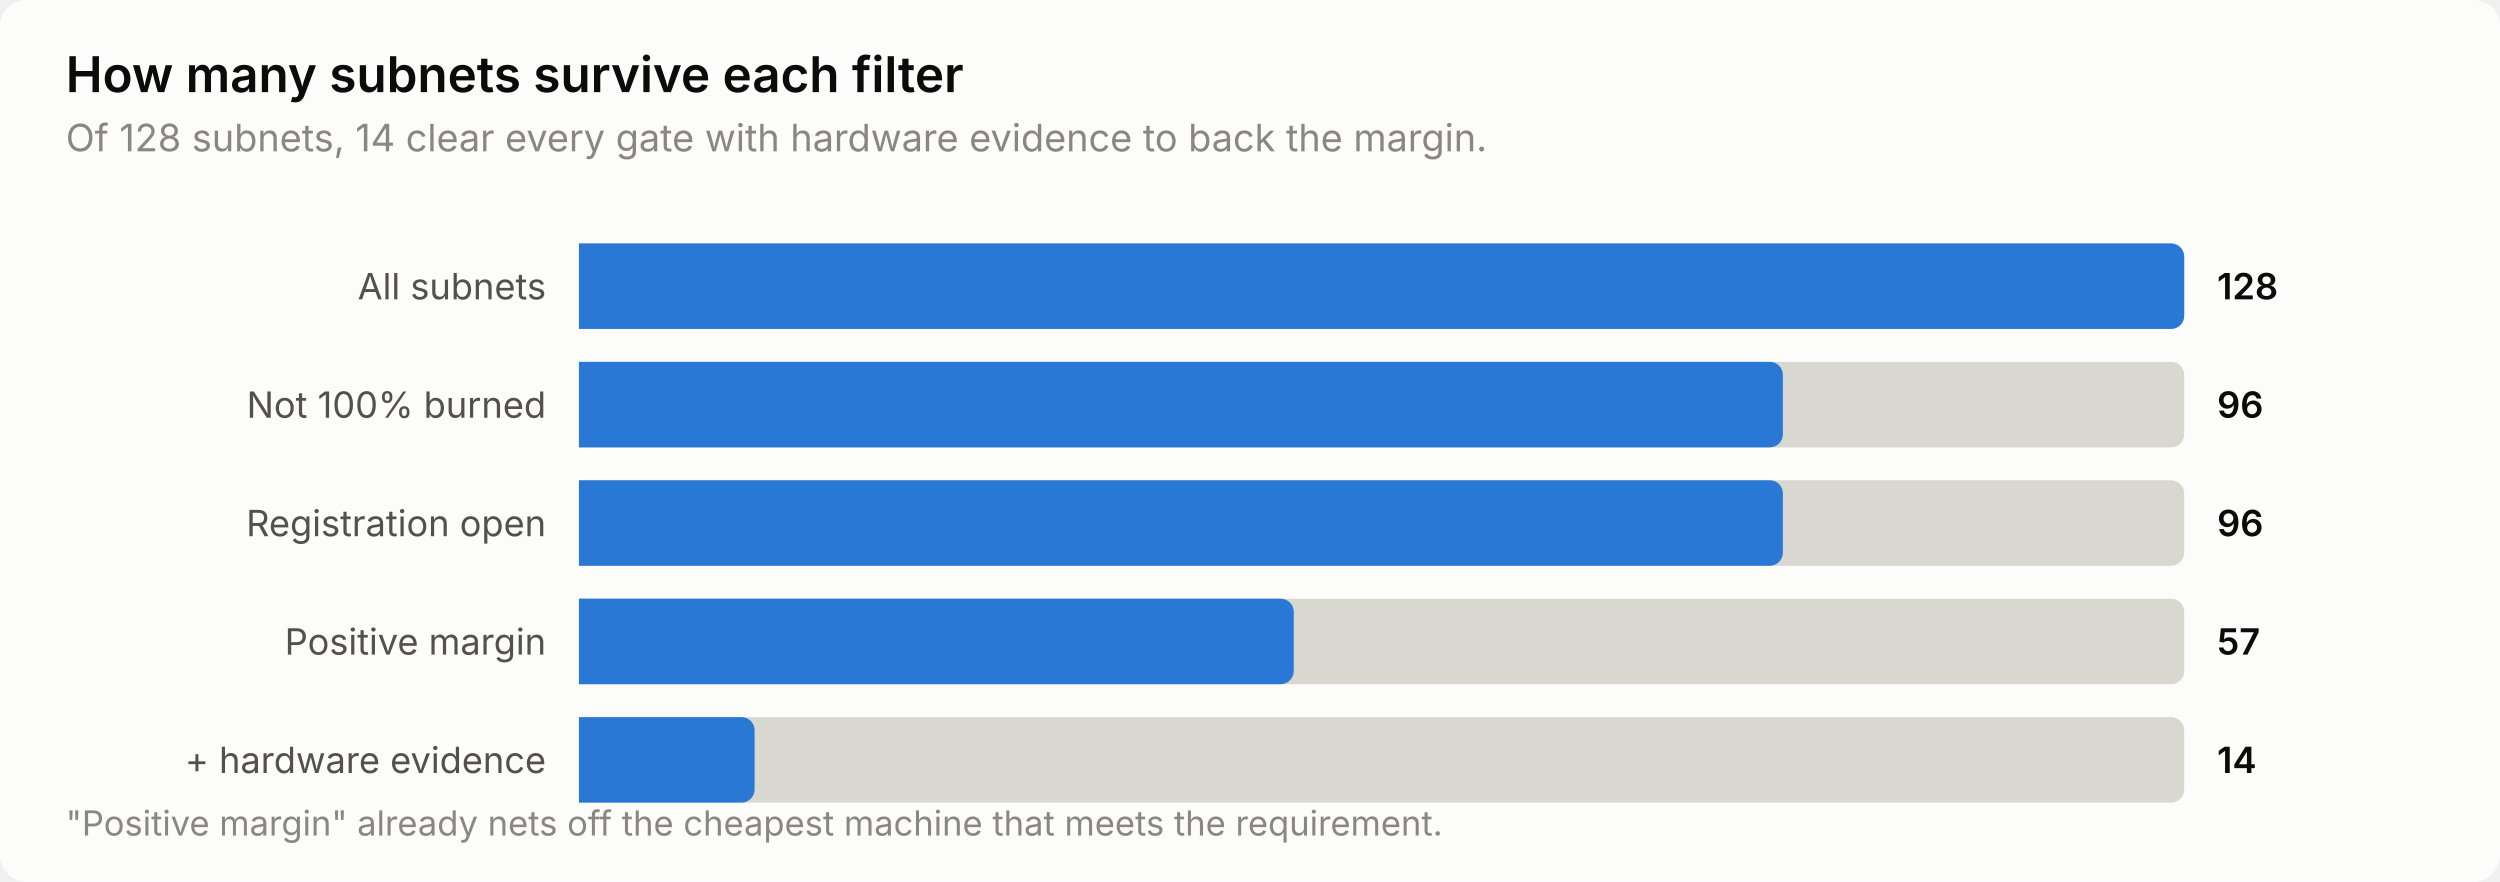
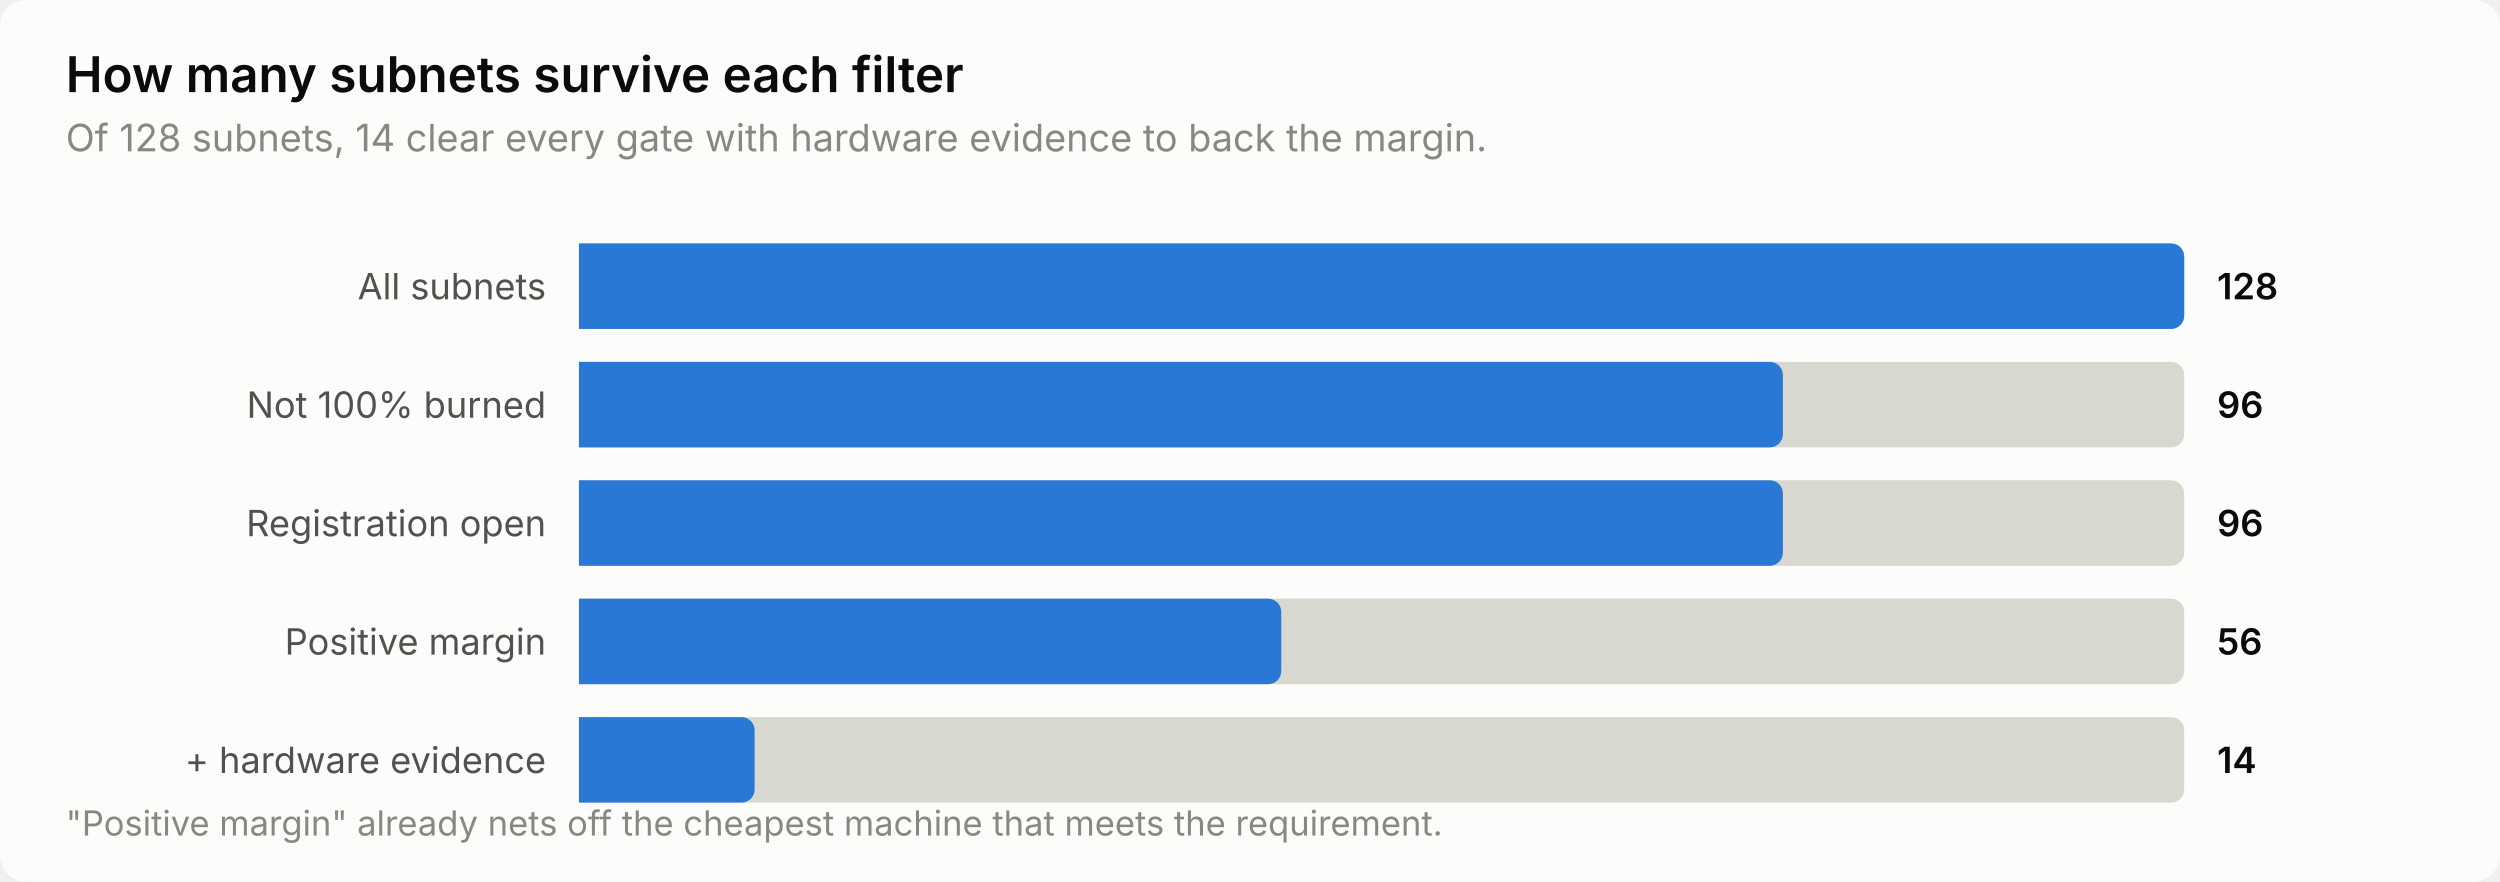
<svg xmlns="http://www.w3.org/2000/svg" width="760" height="268" viewBox="0 0 760 268" role="img" aria-label="How many subnets survive each filter">
  <style>
    text { font-family: system-ui, -apple-system, 'Segoe UI', sans-serif; }
    .t-title { font-size: 15px; font-weight: 600; }
    .t-sub { font-size: 11.5px; }
    .t-lab { font-size: 11px; }
    .t-val { font-size: 11px; font-weight: 600; font-variant-numeric: tabular-nums; }
    .t-tick { font-size: 10.5px; font-variant-numeric: tabular-nums; }

    .surface { fill: #fcfcfb; }
    .ink { fill: #0b0b0b; }
    .ink2 { fill: #52514e; }
    .muted { fill: #898781; }
    .grid { stroke: #e1e0d9; }
    .axis { stroke: #c3c2b7; }
    .accent { fill: #2a78d6; }
    .critical { fill: #d03b3b; }
    .deemph { fill: #d8d7d0; }

    @media (prefers-color-scheme: dark) {
      .surface { fill: #1a1a19; }
      .ink { fill: #ffffff; }
      .ink2 { fill: #c3c2b7; }
      .muted { fill: #898781; }
      .grid { stroke: #2c2c2a; }
      .axis { stroke: #383835; }
      .accent { fill: #3987e5; }
      .deemph { fill: #3a3a37; }
    }
</style>
  <rect class="surface" width="760" height="268" rx="8" />
  <text class="ink t-title" x="20" y="28">How many subnets survive each filter</text>
  <text class="muted t-sub" x="20" y="46">Of 128 subnets, 14 clear every gate with hardware evidence to back the margin.</text>
  <text class="ink2 t-lab" x="166" y="91" text-anchor="end">All subnets</text>
  <path class="deemph" d="M176.0,74.0 H660.0 a4.0,4.0 0 0 1 4.0,4.0 V96.0 a4.0,4.0 0 0 1 -4.0,4.0 H176.0 Z" />
  <path class="accent" d="M176.0,74.0 H660.0 a4.0,4.0 0 0 1 4.0,4.0 V96.0 a4.0,4.0 0 0 1 -4.0,4.0 H176.0 Z" />
  <text class="ink t-val" x="674" y="91">128</text>
  <text class="ink2 t-lab" x="166" y="127" text-anchor="end">Not 100% burned</text>
  <path class="deemph" d="M176.0,110.0 H660.0 a4.0,4.0 0 0 1 4.0,4.0 V132.0 a4.0,4.0 0 0 1 -4.0,4.0 H176.0 Z" />
  <path class="accent" d="M176.0,110.0 H538.0 a4.0,4.0 0 0 1 4.0,4.0 V132.0 a4.0,4.0 0 0 1 -4.0,4.0 H176.0 Z" />
  <text class="ink t-val" x="674" y="127">96</text>
  <text class="ink2 t-lab" x="166" y="163" text-anchor="end">Registration open</text>
  <path class="deemph" d="M176.0,146.0 H660.0 a4.0,4.0 0 0 1 4.0,4.0 V168.0 a4.0,4.0 0 0 1 -4.0,4.0 H176.0 Z" />
  <path class="accent" d="M176.0,146.0 H538.0 a4.0,4.0 0 0 1 4.0,4.0 V168.0 a4.0,4.0 0 0 1 -4.0,4.0 H176.0 Z" />
  <text class="ink t-val" x="674" y="163">96</text>
  <text class="ink2 t-lab" x="166" y="199" text-anchor="end">Positive margin</text>
  <path class="deemph" d="M176.0,182.0 H660.0 a4.0,4.0 0 0 1 4.0,4.0 V204.0 a4.0,4.0 0 0 1 -4.0,4.0 H176.0 Z" />
-   <path class="accent" d="M176.0,182.0 H389.3 a4.0,4.0 0 0 1 4.0,4.0 V204.0 a4.0,4.0 0 0 1 -4.0,4.0 H176.0 Z" />
-   <text class="ink t-val" x="674" y="199">57</text>
+   <path class="accent" d="M176.0,182.0 H385.5 a4.0,4.0 0 0 1 4.0,4.0 V204.0 a4.0,4.0 0 0 1 -4.0,4.0 H176.0 Z" />
+   <text class="ink t-val" x="674" y="199">56</text>
  <text class="ink2 t-lab" x="166" y="235" text-anchor="end">+ hardware evidence</text>
  <path class="deemph" d="M176.0,218.0 H660.0 a4.0,4.0 0 0 1 4.0,4.0 V240.0 a4.0,4.0 0 0 1 -4.0,4.0 H176.0 Z" />
  <path class="accent" d="M176.0,218.0 H225.4 a4.0,4.0 0 0 1 4.0,4.0 V240.0 a4.0,4.0 0 0 1 -4.0,4.0 H176.0 Z" />
  <text class="ink t-val" x="674" y="235">14</text>
  <text class="muted t-tick" x="20" y="254">"Positive margin" already nets off the cheapest machine that meets the requirement.</text>
</svg>
